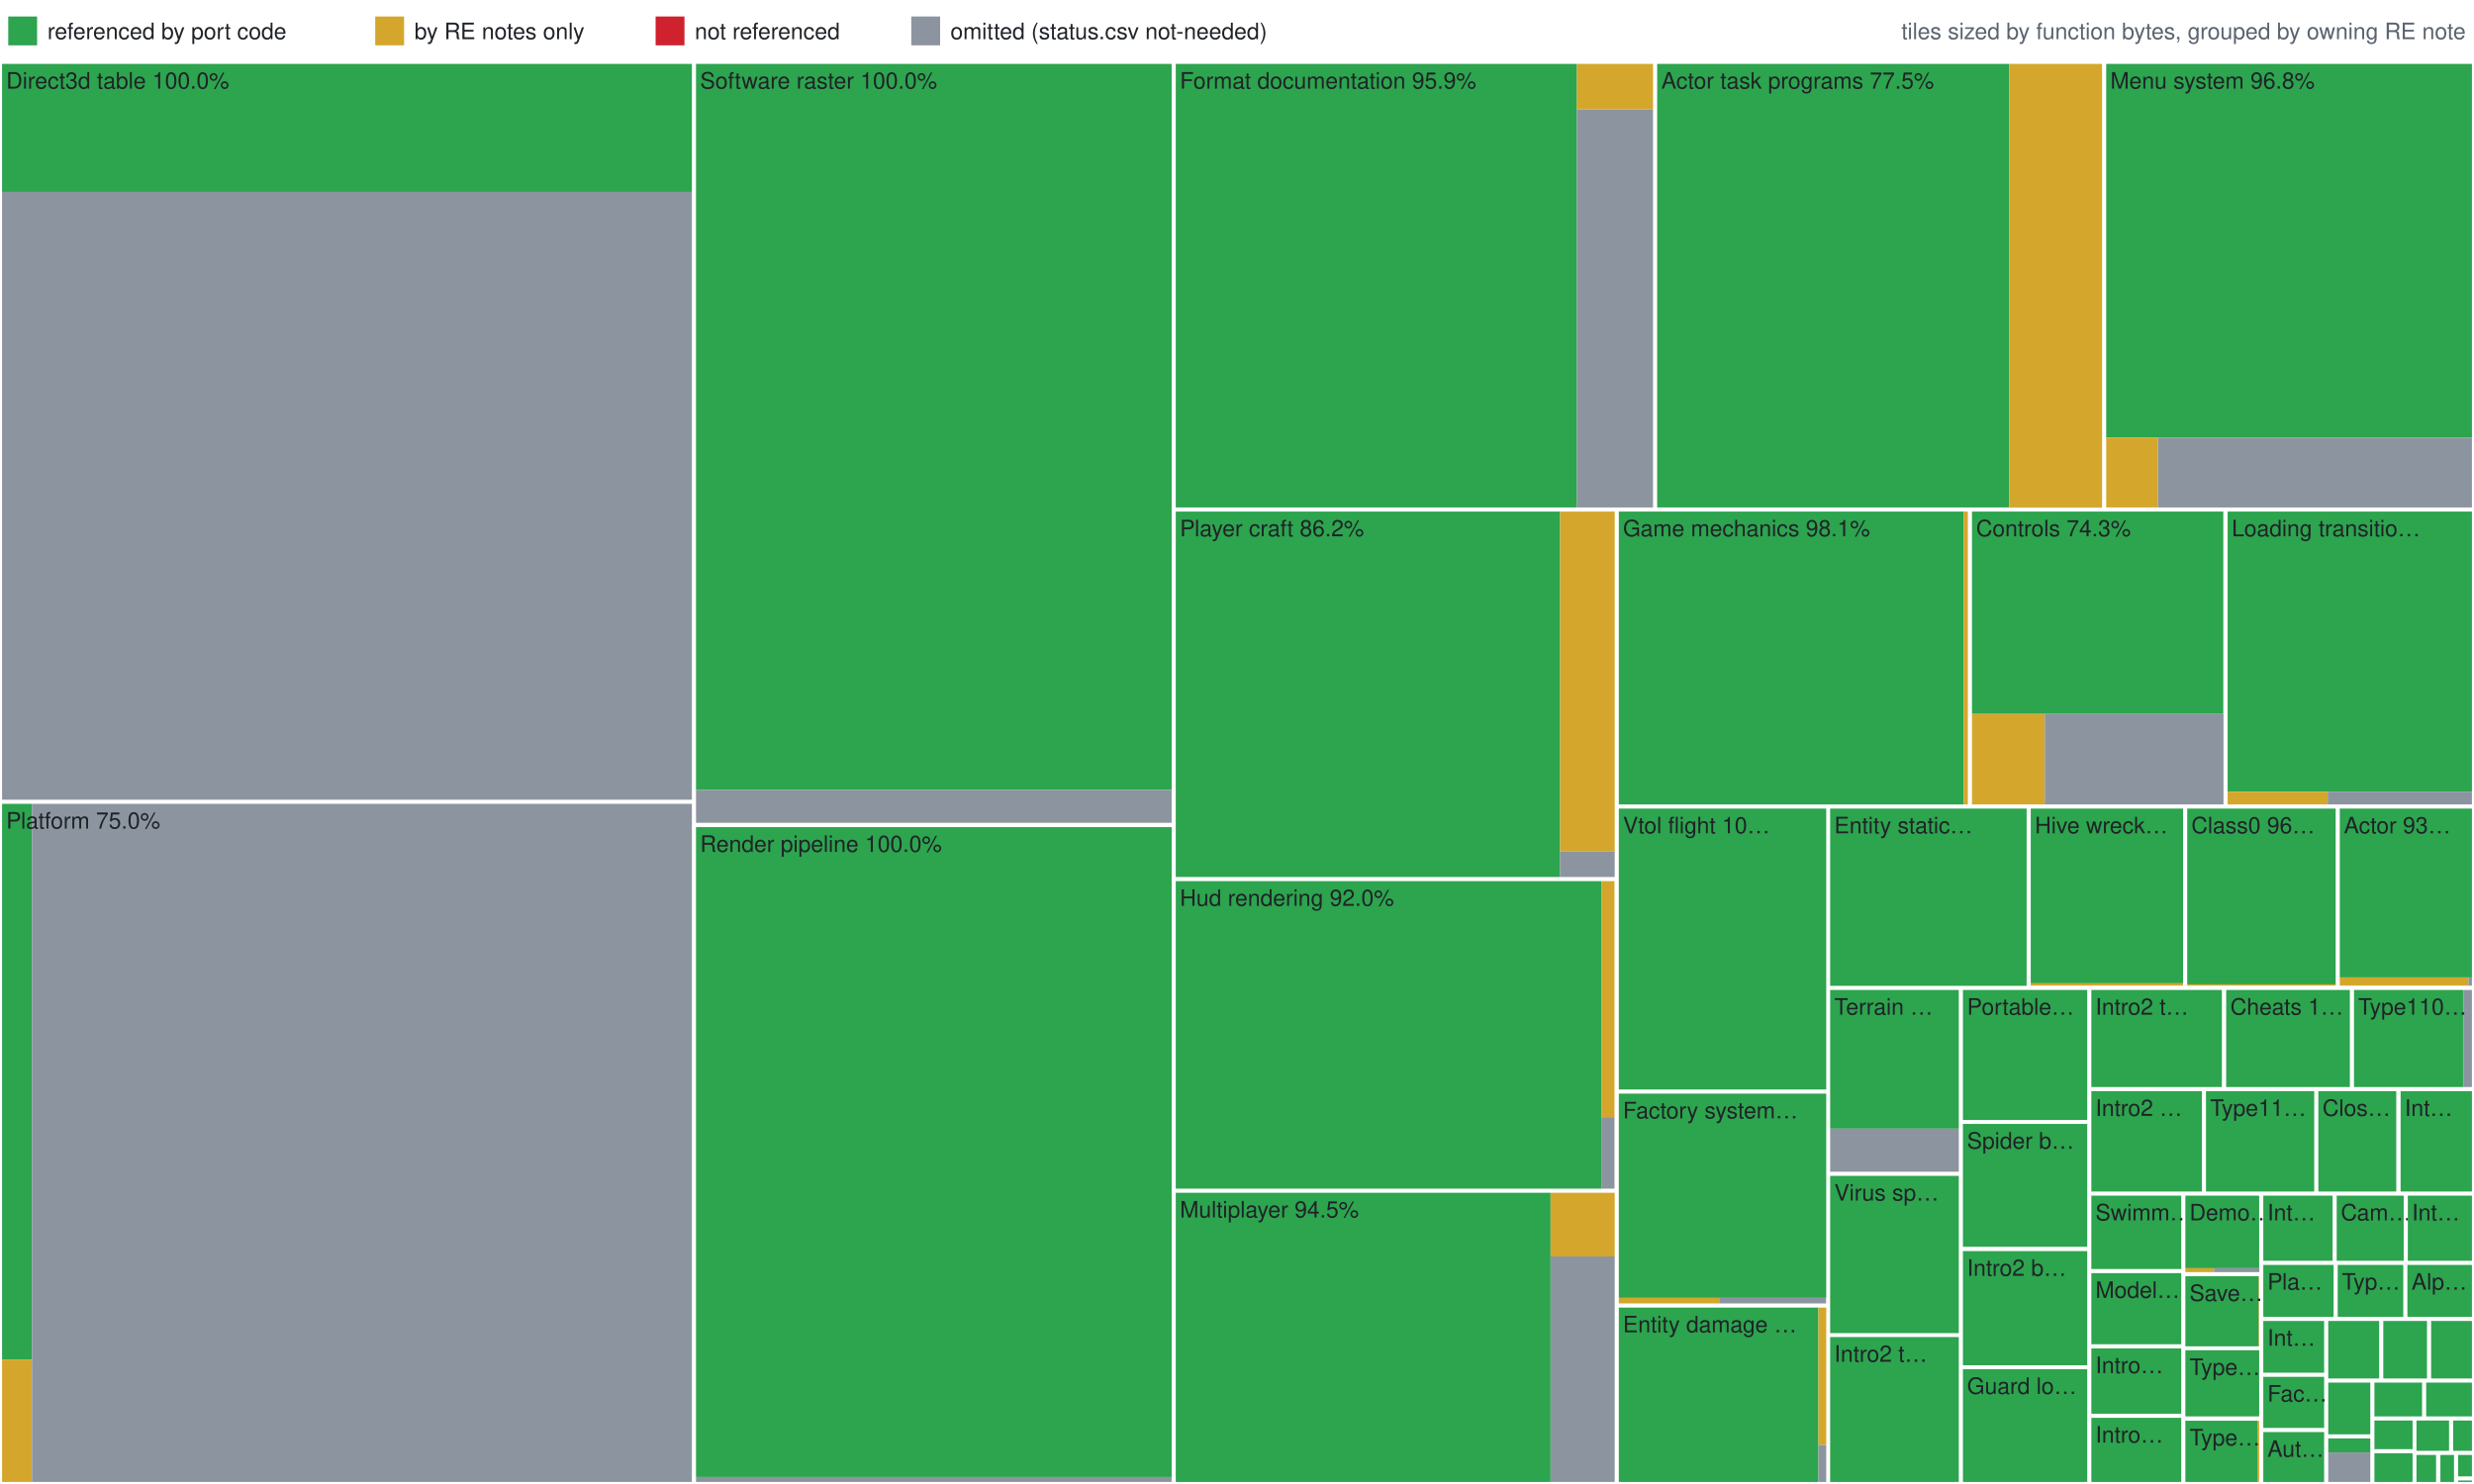
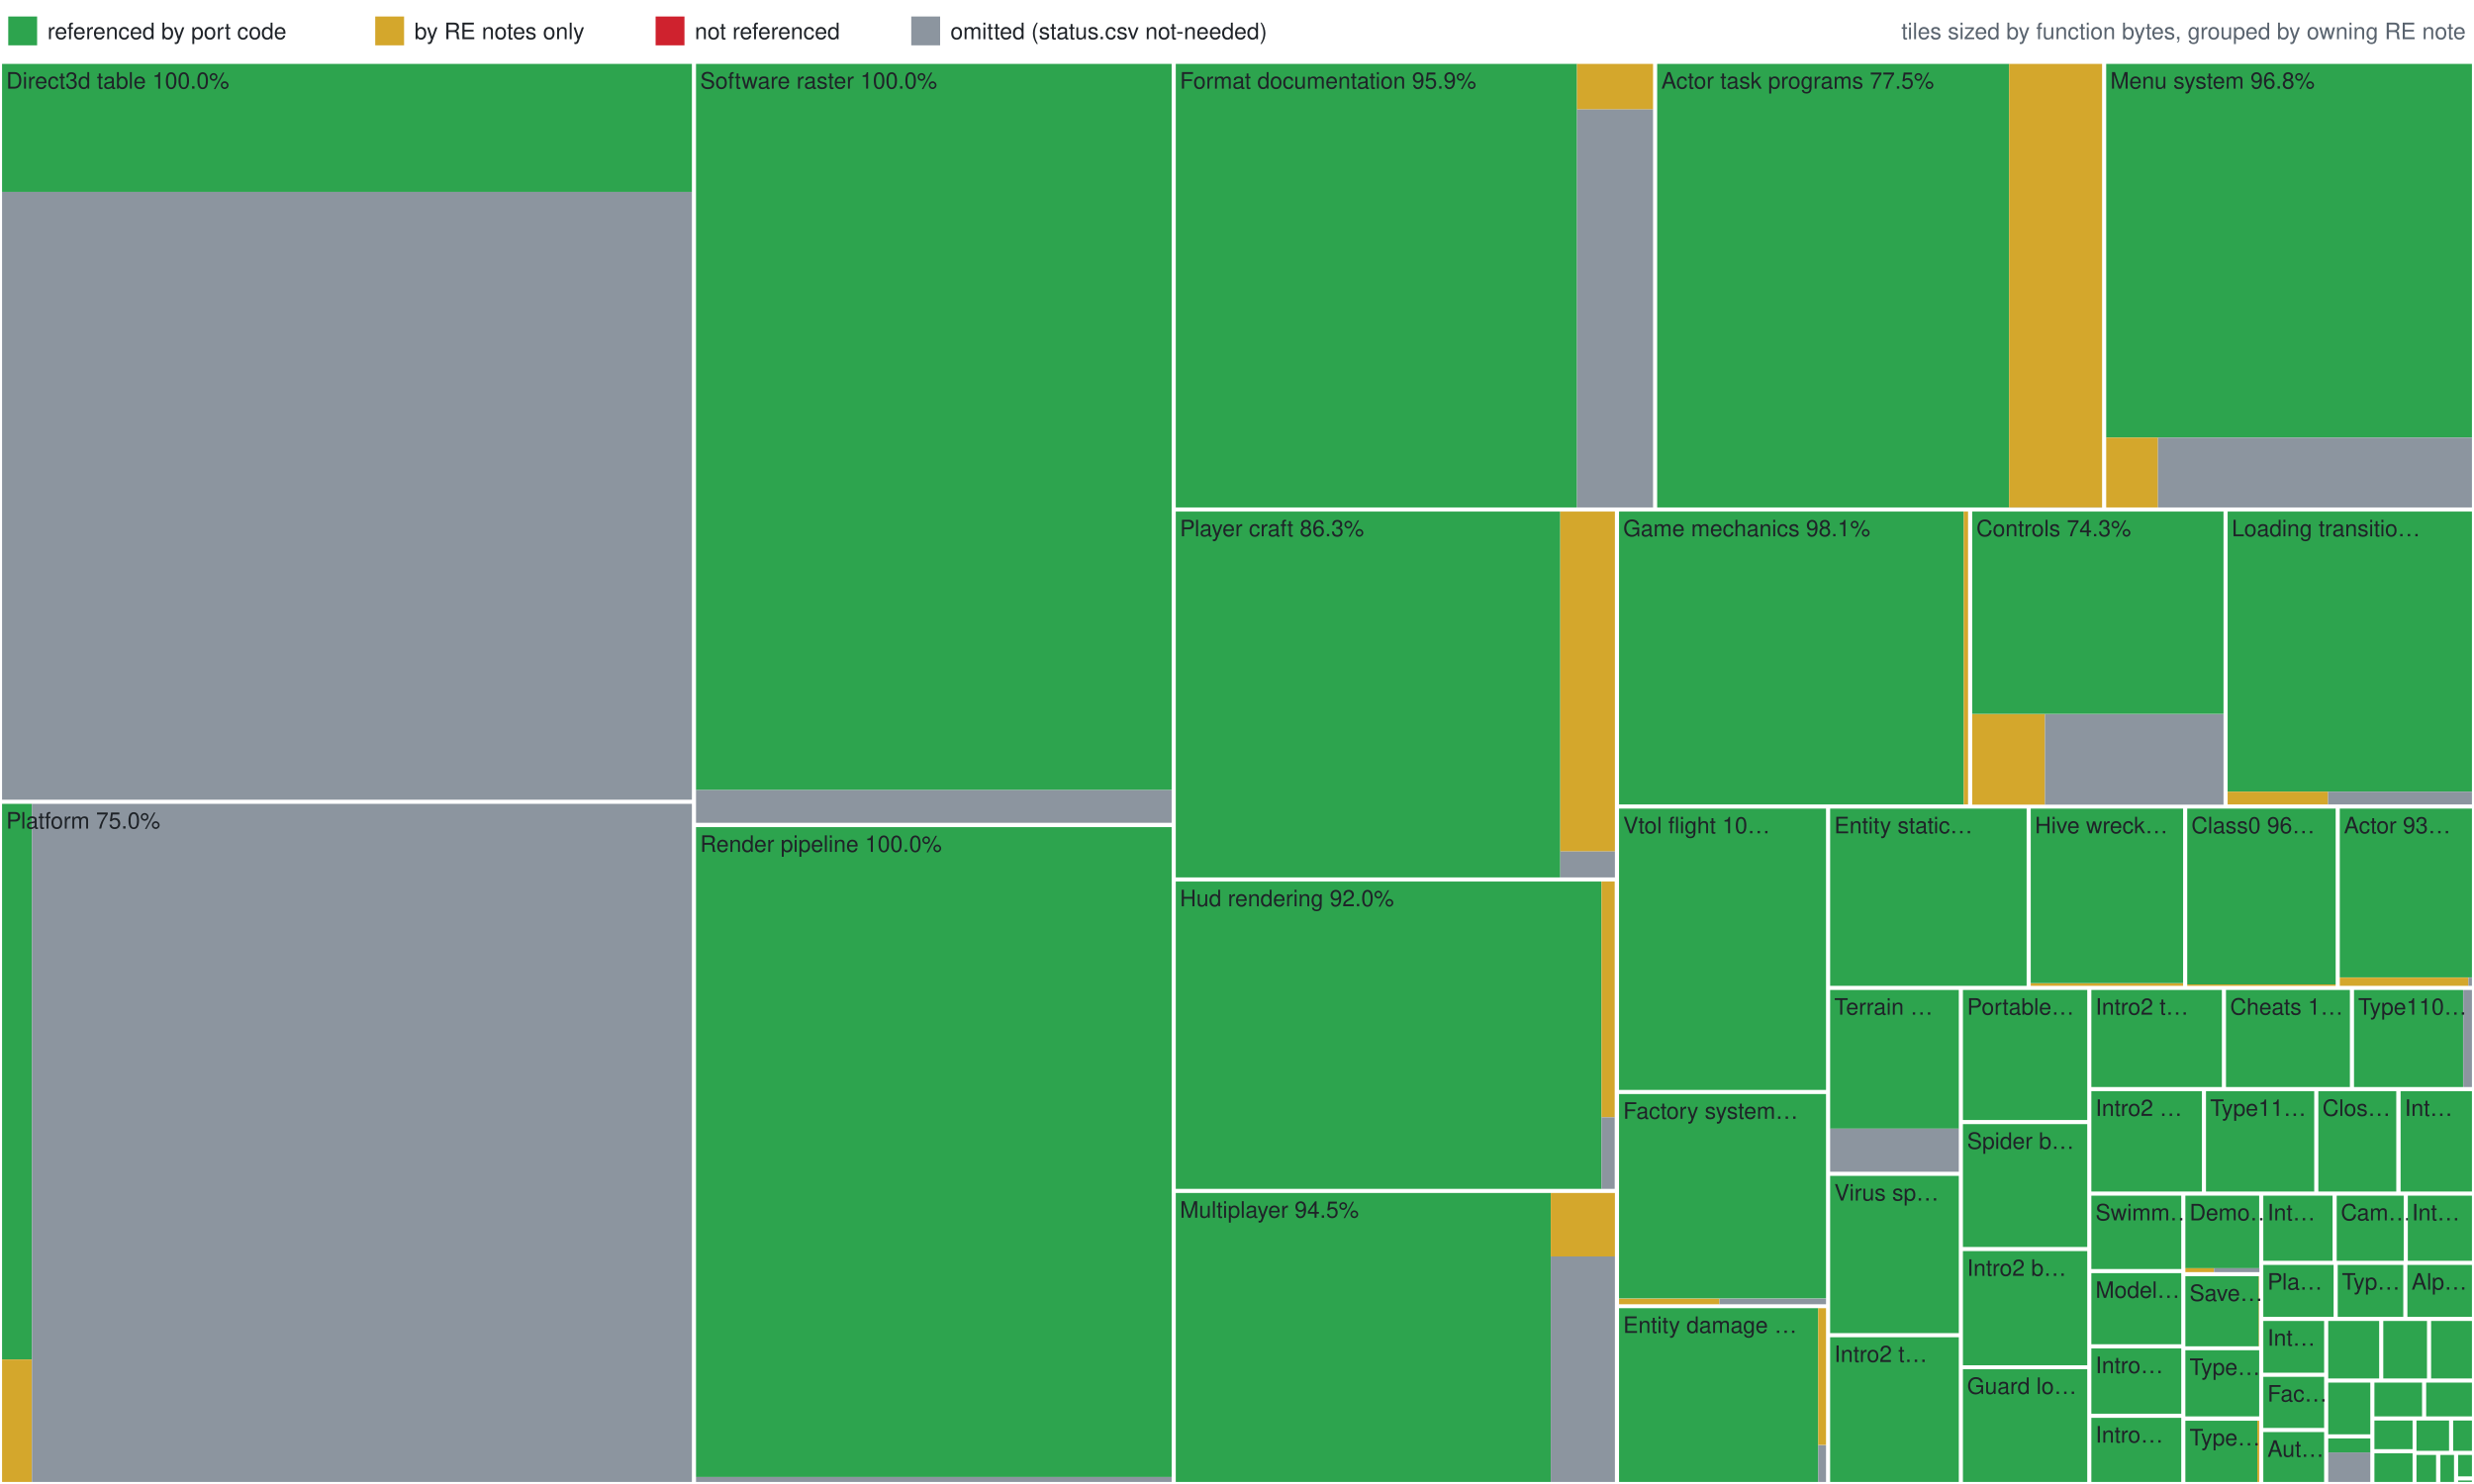
<svg xmlns="http://www.w3.org/2000/svg" width="1200" height="720" viewBox="0 0 1200 720" font-family="Segoe UI, Helvetica, Arial, sans-serif" font-size="11">
  <rect width="1200" height="720" fill="#ffffff" />
  <rect x="4" y="8" width="14" height="14" fill="#2da44e" />
  <text x="23" y="19" fill="#1f2328">referenced by port code</text>
  <rect x="182" y="8" width="14" height="14" fill="#d4a72c" />
  <text x="201" y="19" fill="#1f2328">by RE notes only</text>
  <rect x="318" y="8" width="14" height="14" fill="#cf222e" />
  <text x="337" y="19" fill="#1f2328">not referenced</text>
  <rect x="442" y="8" width="14" height="14" fill="#8c959f" />
  <text x="461" y="19" fill="#1f2328">omitted (status.csv not-needed)</text>
  <text x="1196" y="19" fill="#59636e" text-anchor="end">tiles sized by function bytes, grouped by owning RE note</text>
  <g>
    <rect x="1" y="31" width="334.6" height="62.1" fill="#2da44e" />
    <rect x="1" y="93.1" width="334.6" height="294.9" fill="#8c959f" />
    <text x="3" y="43" fill="#1f2328">Direct3d table 100.0%</text>
  </g>
  <g>
    <rect x="1" y="390" width="14.5" height="269.6" fill="#2da44e" />
    <rect x="1" y="659.6" width="14.5" height="59.4" fill="#d4a72c" />
    <rect x="15.5" y="390" width="320.1" height="329" fill="#8c959f" />
    <text x="3" y="402" fill="#1f2328">Platform 75.0%</text>
  </g>
  <g>
    <rect x="337.6" y="31" width="230.7" height="352.3" fill="#2da44e" />
    <rect x="337.6" y="383.3" width="230.7" height="15.9" fill="#8c959f" />
    <text x="339.6" y="43" fill="#1f2328">Software raster 100.0%</text>
  </g>
  <g>
    <rect x="337.6" y="401.3" width="230.7" height="315.3" fill="#2da44e" />
    <rect x="337.6" y="716.6" width="230.7" height="2.4" fill="#8c959f" />
    <text x="339.6" y="413.3" fill="#1f2328">Render pipeline 100.0%</text>
  </g>
  <g>
    <rect x="570.3" y="31" width="194.6" height="215.2" fill="#2da44e" />
    <rect x="764.9" y="31" width="36.9" height="22.1" fill="#d4a72c" />
    <rect x="764.9" y="53.1" width="36.9" height="193.1" fill="#8c959f" />
    <text x="572.3" y="43" fill="#1f2328">Format documentation 95.9%</text>
  </g>
  <g>
    <rect x="803.8" y="31" width="170.7" height="215.2" fill="#2da44e" />
    <rect x="974.5" y="31" width="45.1" height="215.2" fill="#d4a72c" />
    <rect x="974.5" y="246.2" width="45.1" height="0.1" fill="#8c959f" />
    <text x="805.8" y="43" fill="#1f2328">Actor task programs 77.5%</text>
  </g>
  <g>
    <rect x="1021.6" y="31" width="177.4" height="181.3" fill="#2da44e" />
    <rect x="1021.6" y="212.3" width="25.1" height="33.9" fill="#d4a72c" />
    <rect x="1046.7" y="212.3" width="152.3" height="33.9" fill="#8c959f" />
    <text x="1023.6" y="43" fill="#1f2328">Menu system 96.8%</text>
  </g>
  <g>
-     <rect x="570.3" y="248.2" width="186.4" height="177.3" fill="#2da44e" />
-     <rect x="756.7" y="248.2" width="26.5" height="164.8" fill="#d4a72c" />
-     <rect x="756.7" y="413" width="26.5" height="12.5" fill="#8c959f" />
-     <text x="572.3" y="260.2" fill="#1f2328">Player craft 86.2%</text>
-   </g>
-   <g>
-     <rect x="570.3" y="427.5" width="206.4" height="149.2" fill="#2da44e" />
-     <rect x="776.7" y="427.5" width="6.4" height="114.5" fill="#d4a72c" />
-     <rect x="776.7" y="542" width="6.4" height="34.7" fill="#8c959f" />
-     <text x="572.3" y="439.5" fill="#1f2328">Hud rendering 92.0%</text>
-   </g>
-   <g>
-     <rect x="570.3" y="578.7" width="181.8" height="140.3" fill="#2da44e" />
-     <rect x="752.1" y="578.7" width="31.1" height="30.9" fill="#d4a72c" />
-     <rect x="752.1" y="609.6" width="31.1" height="109.4" fill="#8c959f" />
-     <text x="572.3" y="590.7" fill="#1f2328">Multiplayer 94.5%</text>
-   </g>
-   <g>
-     <rect x="785.2" y="248.2" width="167.2" height="142.1" fill="#2da44e" />
-     <rect x="952.4" y="248.2" width="2.1" height="142.1" fill="#d4a72c" />
-     <text x="787.2" y="260.2" fill="#1f2328">Game mechanics 98.1%</text>
-   </g>
-   <g>
-     <rect x="956.5" y="248.2" width="121.9" height="98.2" fill="#2da44e" />
-     <rect x="956.5" y="346.4" width="35.3" height="43.9" fill="#d4a72c" />
-     <rect x="991.8" y="346.4" width="86.7" height="43.9" fill="#8c959f" />
-     <text x="958.5" y="260.2" fill="#1f2328">Controls 74.3%</text>
+     <rect x="570.3" y="248.2" width="186.5" height="177.5" fill="#2da44e" />
+     <rect x="756.8" y="248.2" width="26.5" height="164.9" fill="#d4a72c" />
+     <rect x="756.8" y="413.1" width="26.5" height="12.6" fill="#8c959f" />
+     <text x="572.3" y="260.2" fill="#1f2328">Player craft 86.3%</text>
+   </g>
+   <g>
+     <rect x="570.3" y="427.7" width="206.5" height="149.1" fill="#2da44e" />
+     <rect x="776.8" y="427.7" width="6.4" height="114.4" fill="#d4a72c" />
+     <rect x="776.8" y="542.1" width="6.4" height="34.7" fill="#8c959f" />
+     <text x="572.3" y="439.7" fill="#1f2328">Hud rendering 92.0%</text>
+   </g>
+   <g>
+     <rect x="570.3" y="578.8" width="181.9" height="140.2" fill="#2da44e" />
+     <rect x="752.2" y="578.8" width="31.1" height="30.8" fill="#d4a72c" />
+     <rect x="752.2" y="609.6" width="31.1" height="109.4" fill="#8c959f" />
+     <text x="572.3" y="590.8" fill="#1f2328">Multiplayer 94.5%</text>
+   </g>
+   <g>
+     <rect x="785.3" y="248.2" width="167.2" height="142.1" fill="#2da44e" />
+     <rect x="952.5" y="248.2" width="2.1" height="142.1" fill="#d4a72c" />
+     <text x="787.3" y="260.2" fill="#1f2328">Game mechanics 98.1%</text>
+   </g>
+   <g>
+     <rect x="956.6" y="248.2" width="121.9" height="98.2" fill="#2da44e" />
+     <rect x="956.6" y="346.5" width="35.3" height="43.9" fill="#d4a72c" />
+     <rect x="991.9" y="346.5" width="86.6" height="43.9" fill="#8c959f" />
+     <text x="958.6" y="260.2" fill="#1f2328">Controls 74.3%</text>
  </g>
  <g>
    <rect x="1080.5" y="248.2" width="118.5" height="135.9" fill="#2da44e" />
    <rect x="1080.5" y="384.1" width="48.7" height="6.2" fill="#d4a72c" />
-     <rect x="1129.1" y="384.1" width="69.9" height="6.2" fill="#8c959f" />
+     <rect x="1129.2" y="384.1" width="69.8" height="6.2" fill="#8c959f" />
    <text x="1082.5" y="260.2" fill="#1f2328">Loading transitio…</text>
  </g>
  <g>
-     <rect x="785.2" y="392.3" width="100.6" height="136.3" fill="#2da44e" />
-     <text x="787.2" y="404.3" fill="#1f2328">Vtol flight 10…</text>
-   </g>
-   <g>
-     <rect x="785.2" y="530.6" width="100.6" height="99.1" fill="#2da44e" />
-     <rect x="785.2" y="629.7" width="48.8" height="2.7" fill="#d4a72c" />
-     <rect x="833.9" y="629.7" width="51.8" height="2.7" fill="#8c959f" />
-     <text x="787.2" y="542.6" fill="#1f2328">Factory system…</text>
-   </g>
-   <g>
-     <rect x="785.2" y="634.4" width="96.8" height="84.6" fill="#2da44e" />
-     <rect x="882" y="634.4" width="3.8" height="66.7" fill="#d4a72c" />
-     <rect x="882" y="701.1" width="3.8" height="17.9" fill="#8c959f" />
-     <text x="787.2" y="646.4" fill="#1f2328">Entity damage …</text>
+     <rect x="785.3" y="392.3" width="100.4" height="136.5" fill="#2da44e" />
+     <text x="787.3" y="404.3" fill="#1f2328">Vtol flight 10…</text>
+   </g>
+   <g>
+     <rect x="785.3" y="530.8" width="100.4" height="99.2" fill="#2da44e" />
+     <rect x="785.3" y="630.1" width="48.7" height="2.7" fill="#d4a72c" />
+     <rect x="834" y="630.1" width="51.7" height="2.7" fill="#8c959f" />
+     <text x="787.3" y="542.8" fill="#1f2328">Factory system…</text>
+   </g>
+   <g>
+     <rect x="785.3" y="634.7" width="96.6" height="84.3" fill="#2da44e" />
+     <rect x="881.9" y="634.7" width="3.8" height="66.4" fill="#d4a72c" />
+     <rect x="881.9" y="701.2" width="3.8" height="17.8" fill="#8c959f" />
+     <text x="787.3" y="646.7" fill="#1f2328">Entity damage …</text>
  </g>
  <g>
    <rect x="887.7" y="392.3" width="95.3" height="86" fill="#2da44e" />
    <text x="889.7" y="404.3" fill="#1f2328">Entity static…</text>
  </g>
  <g>
-     <rect x="985" y="392.3" width="73.9" height="84.8" fill="#2da44e" />
-     <rect x="985" y="477" width="73.9" height="1.2" fill="#d4a72c" />
+     <rect x="985" y="392.3" width="73.9" height="84.7" fill="#2da44e" />
+     <rect x="985" y="477.1" width="73.9" height="1.2" fill="#d4a72c" />
    <text x="987" y="404.3" fill="#1f2328">Hive wreck…</text>
  </g>
  <g>
    <rect x="1060.9" y="392.3" width="72" height="85.3" fill="#2da44e" />
-     <rect x="1060.9" y="477.5" width="72" height="0.7" fill="#d4a72c" />
+     <rect x="1060.9" y="477.6" width="72" height="0.7" fill="#d4a72c" />
    <text x="1062.9" y="404.3" fill="#1f2328">Class0 96…</text>
  </g>
  <g>
    <rect x="1134.9" y="392.3" width="64.1" height="81.9" fill="#2da44e" />
-     <rect x="1134.9" y="474.2" width="62.4" height="4" fill="#d4a72c" />
-     <rect x="1197.3" y="474.2" width="1.7" height="4" fill="#8c959f" />
+     <rect x="1134.9" y="474.3" width="62.4" height="4" fill="#d4a72c" />
+     <rect x="1197.3" y="474.3" width="1.7" height="4" fill="#8c959f" />
    <text x="1136.9" y="404.3" fill="#1f2328">Actor 93…</text>
  </g>
  <g>
    <rect x="887.7" y="480.3" width="62.4" height="67.3" fill="#2da44e" />
    <rect x="887.7" y="547.6" width="62.4" height="20.9" fill="#8c959f" />
    <text x="889.7" y="492.3" fill="#1f2328">Terrain …</text>
  </g>
  <g>
    <rect x="887.7" y="570.5" width="62.4" height="76.3" fill="#2da44e" />
    <text x="889.7" y="582.5" fill="#1f2328">Virus sp…</text>
  </g>
  <g>
-     <rect x="887.7" y="648.7" width="62.4" height="70.3" fill="#2da44e" />
-     <text x="889.7" y="660.7" fill="#1f2328">Intro2 t…</text>
+     <rect x="887.7" y="648.8" width="62.4" height="70.2" fill="#2da44e" />
+     <text x="889.7" y="660.8" fill="#1f2328">Intro2 t…</text>
  </g>
  <g>
    <rect x="952.1" y="480.3" width="60.3" height="63.1" fill="#2da44e" />
    <text x="954.1" y="492.3" fill="#1f2328">Portable…</text>
  </g>
  <g>
-     <rect x="952.1" y="545.3" width="60.3" height="59.6" fill="#2da44e" />
-     <text x="954.1" y="557.3" fill="#1f2328">Spider b…</text>
+     <rect x="952.1" y="545.4" width="60.3" height="59.6" fill="#2da44e" />
+     <text x="954.1" y="557.4" fill="#1f2328">Spider b…</text>
  </g>
  <g>
    <rect x="952.1" y="607" width="60.3" height="55.4" fill="#2da44e" />
    <text x="954.1" y="619" fill="#1f2328">Intro2 b…</text>
  </g>
  <g>
    <rect x="952.1" y="664.3" width="60.3" height="54.7" fill="#2da44e" />
    <text x="954.1" y="676.3" fill="#1f2328">Guard lo…</text>
  </g>
  <g>
    <rect x="1014.4" y="480.3" width="63.3" height="47.1" fill="#2da44e" />
    <text x="1016.4" y="492.3" fill="#1f2328">Intro2 t…</text>
  </g>
  <g>
-     <rect x="1079.8" y="480.3" width="60" height="47.1" fill="#2da44e" />
+     <rect x="1079.7" y="480.3" width="60.1" height="47.1" fill="#2da44e" />
    <rect x="1139.8" y="480.3" width="0" height="47.1" fill="#8c959f" />
-     <text x="1081.8" y="492.3" fill="#1f2328">Cheats 1…</text>
+     <text x="1081.7" y="492.3" fill="#1f2328">Cheats 1…</text>
  </g>
  <g>
    <rect x="1141.8" y="480.3" width="52.9" height="47.1" fill="#2da44e" />
    <rect x="1194.8" y="480.3" width="4.2" height="47.1" fill="#8c959f" />
    <text x="1143.8" y="492.3" fill="#1f2328">Type110…</text>
  </g>
  <g>
    <rect x="1014.4" y="529.4" width="53.6" height="48.7" fill="#2da44e" />
    <text x="1016.4" y="541.4" fill="#1f2328">Intro2 …</text>
  </g>
  <g>
    <rect x="1070" y="529.4" width="52.5" height="48.7" fill="#2da44e" />
    <text x="1072" y="541.4" fill="#1f2328">Type11…</text>
  </g>
  <g>
    <rect x="1124.5" y="529.4" width="37.8" height="48.7" fill="#2da44e" />
    <text x="1126.5" y="541.4" fill="#1f2328">Clos…</text>
  </g>
  <g>
    <rect x="1164.4" y="529.4" width="34.6" height="48.7" fill="#2da44e" />
    <text x="1166.4" y="541.4" fill="#1f2328">Int…</text>
  </g>
  <g>
    <rect x="1014.4" y="580.1" width="43.6" height="35.6" fill="#2da44e" />
    <text x="1016.4" y="592.1" fill="#1f2328">Swimm…</text>
  </g>
  <g>
    <rect x="1014.4" y="617.7" width="43.6" height="34.5" fill="#2da44e" />
    <text x="1016.4" y="629.7" fill="#1f2328">Model…</text>
  </g>
  <g>
    <rect x="1014.4" y="654.2" width="43.6" height="31.7" fill="#2da44e" />
    <text x="1016.4" y="666.2" fill="#1f2328">Intro…</text>
  </g>
  <g>
    <rect x="1014.4" y="687.9" width="43.6" height="31.1" fill="#2da44e" />
    <text x="1016.4" y="699.9" fill="#1f2328">Intro…</text>
  </g>
  <g>
    <rect x="1060" y="580.1" width="35.8" height="35.2" fill="#2da44e" />
    <rect x="1060" y="615.3" width="13.9" height="1.9" fill="#d4a72c" />
    <rect x="1073.9" y="615.3" width="22" height="1.9" fill="#8c959f" />
    <text x="1062" y="592.1" fill="#1f2328">Demo…</text>
  </g>
  <g>
    <rect x="1060" y="619.2" width="35.6" height="34" fill="#2da44e" />
    <rect x="1095.6" y="619.2" width="0.2" height="34" fill="#d4a72c" />
    <text x="1062" y="631.2" fill="#1f2328">Save…</text>
  </g>
  <g>
    <rect x="1060" y="655.1" width="35.8" height="32.1" fill="#2da44e" />
    <text x="1062" y="667.1" fill="#1f2328">Type…</text>
  </g>
  <g>
    <rect x="1060" y="689.3" width="34.9" height="29.7" fill="#2da44e" />
    <rect x="1094.9" y="689.3" width="0.9" height="29.7" fill="#d4a72c" />
    <text x="1062" y="701.3" fill="#1f2328">Type…</text>
  </g>
  <g>
    <rect x="1097.8" y="580.1" width="33.6" height="31.6" fill="#2da44e" />
    <text x="1099.8" y="592.1" fill="#1f2328">Int…</text>
  </g>
  <g>
    <rect x="1133.4" y="580.1" width="32.5" height="31.6" fill="#2da44e" />
    <text x="1135.4" y="592.1" fill="#1f2328">Cam…</text>
  </g>
  <g>
    <rect x="1167.9" y="580.1" width="31.1" height="31.6" fill="#2da44e" />
    <text x="1169.9" y="592.1" fill="#1f2328">Int…</text>
  </g>
  <g>
    <rect x="1097.8" y="613.7" width="34.1" height="25.2" fill="#2da44e" />
    <text x="1099.8" y="625.7" fill="#1f2328">Pla…</text>
  </g>
  <g>
    <rect x="1133.9" y="613.7" width="31.8" height="25.2" fill="#2da44e" />
    <text x="1135.9" y="625.7" fill="#1f2328">Typ…</text>
  </g>
  <g>
    <rect x="1167.7" y="613.7" width="31.3" height="25.2" fill="#2da44e" />
    <text x="1169.7" y="625.7" fill="#1f2328">Alp…</text>
  </g>
  <g>
    <rect x="1097.8" y="640.9" width="29.5" height="25.1" fill="#2da44e" />
    <text x="1099.8" y="652.9" fill="#1f2328">Int…</text>
  </g>
  <g>
    <rect x="1097.8" y="668" width="29.5" height="24.8" fill="#2da44e" />
    <text x="1099.8" y="680" fill="#1f2328">Fac…</text>
  </g>
  <g>
    <rect x="1097.8" y="694.8" width="29.5" height="24.2" fill="#2da44e" />
    <text x="1099.8" y="706.8" fill="#1f2328">Aut…</text>
  </g>
  <g>
    <rect x="1129.3" y="640.9" width="24.7" height="27.9" fill="#2da44e" />
  </g>
  <g>
    <rect x="1156" y="640.9" width="21.2" height="27.9" fill="#2da44e" />
  </g>
  <g>
    <rect x="1179.2" y="640.9" width="19.8" height="27.9" fill="#2da44e" />
  </g>
  <g>
    <rect x="1129.3" y="670.8" width="20.4" height="25.1" fill="#2da44e" />
  </g>
  <g>
    <rect x="1129.3" y="697.9" width="20.4" height="6.9" fill="#2da44e" />
    <rect x="1129.3" y="704.7" width="20.4" height="14.3" fill="#8c959f" />
  </g>
  <g>
    <rect x="1151.7" y="670.8" width="23.1" height="16.4" fill="#2da44e" />
  </g>
  <g>
    <rect x="1176.8" y="670.8" width="22.2" height="16.4" fill="#2da44e" />
  </g>
  <g>
    <rect x="1151.7" y="689.2" width="18.5" height="13.9" fill="#2da44e" />
  </g>
  <g>
    <rect x="1151.7" y="705.1" width="18.5" height="13.9" fill="#2da44e" />
  </g>
  <g>
    <rect x="1172.1" y="689.2" width="15.8" height="14.7" fill="#2da44e" />
  </g>
  <g>
    <rect x="1189.9" y="689.2" width="9.1" height="14.7" fill="#2da44e" />
  </g>
  <g>
    <rect x="1172.1" y="705.9" width="9.5" height="13.1" fill="#2da44e" />
  </g>
  <g>
    <rect x="1183.7" y="705.9" width="6.6" height="13.1" fill="#2da44e" />
  </g>
  <g>
    <rect x="1192.3" y="705.9" width="6.7" height="10.4" fill="#2da44e" />
  </g>
  <g>
    <rect x="1192.3" y="718.3" width="6.7" height="0.7" fill="#2da44e" />
  </g>
</svg>
